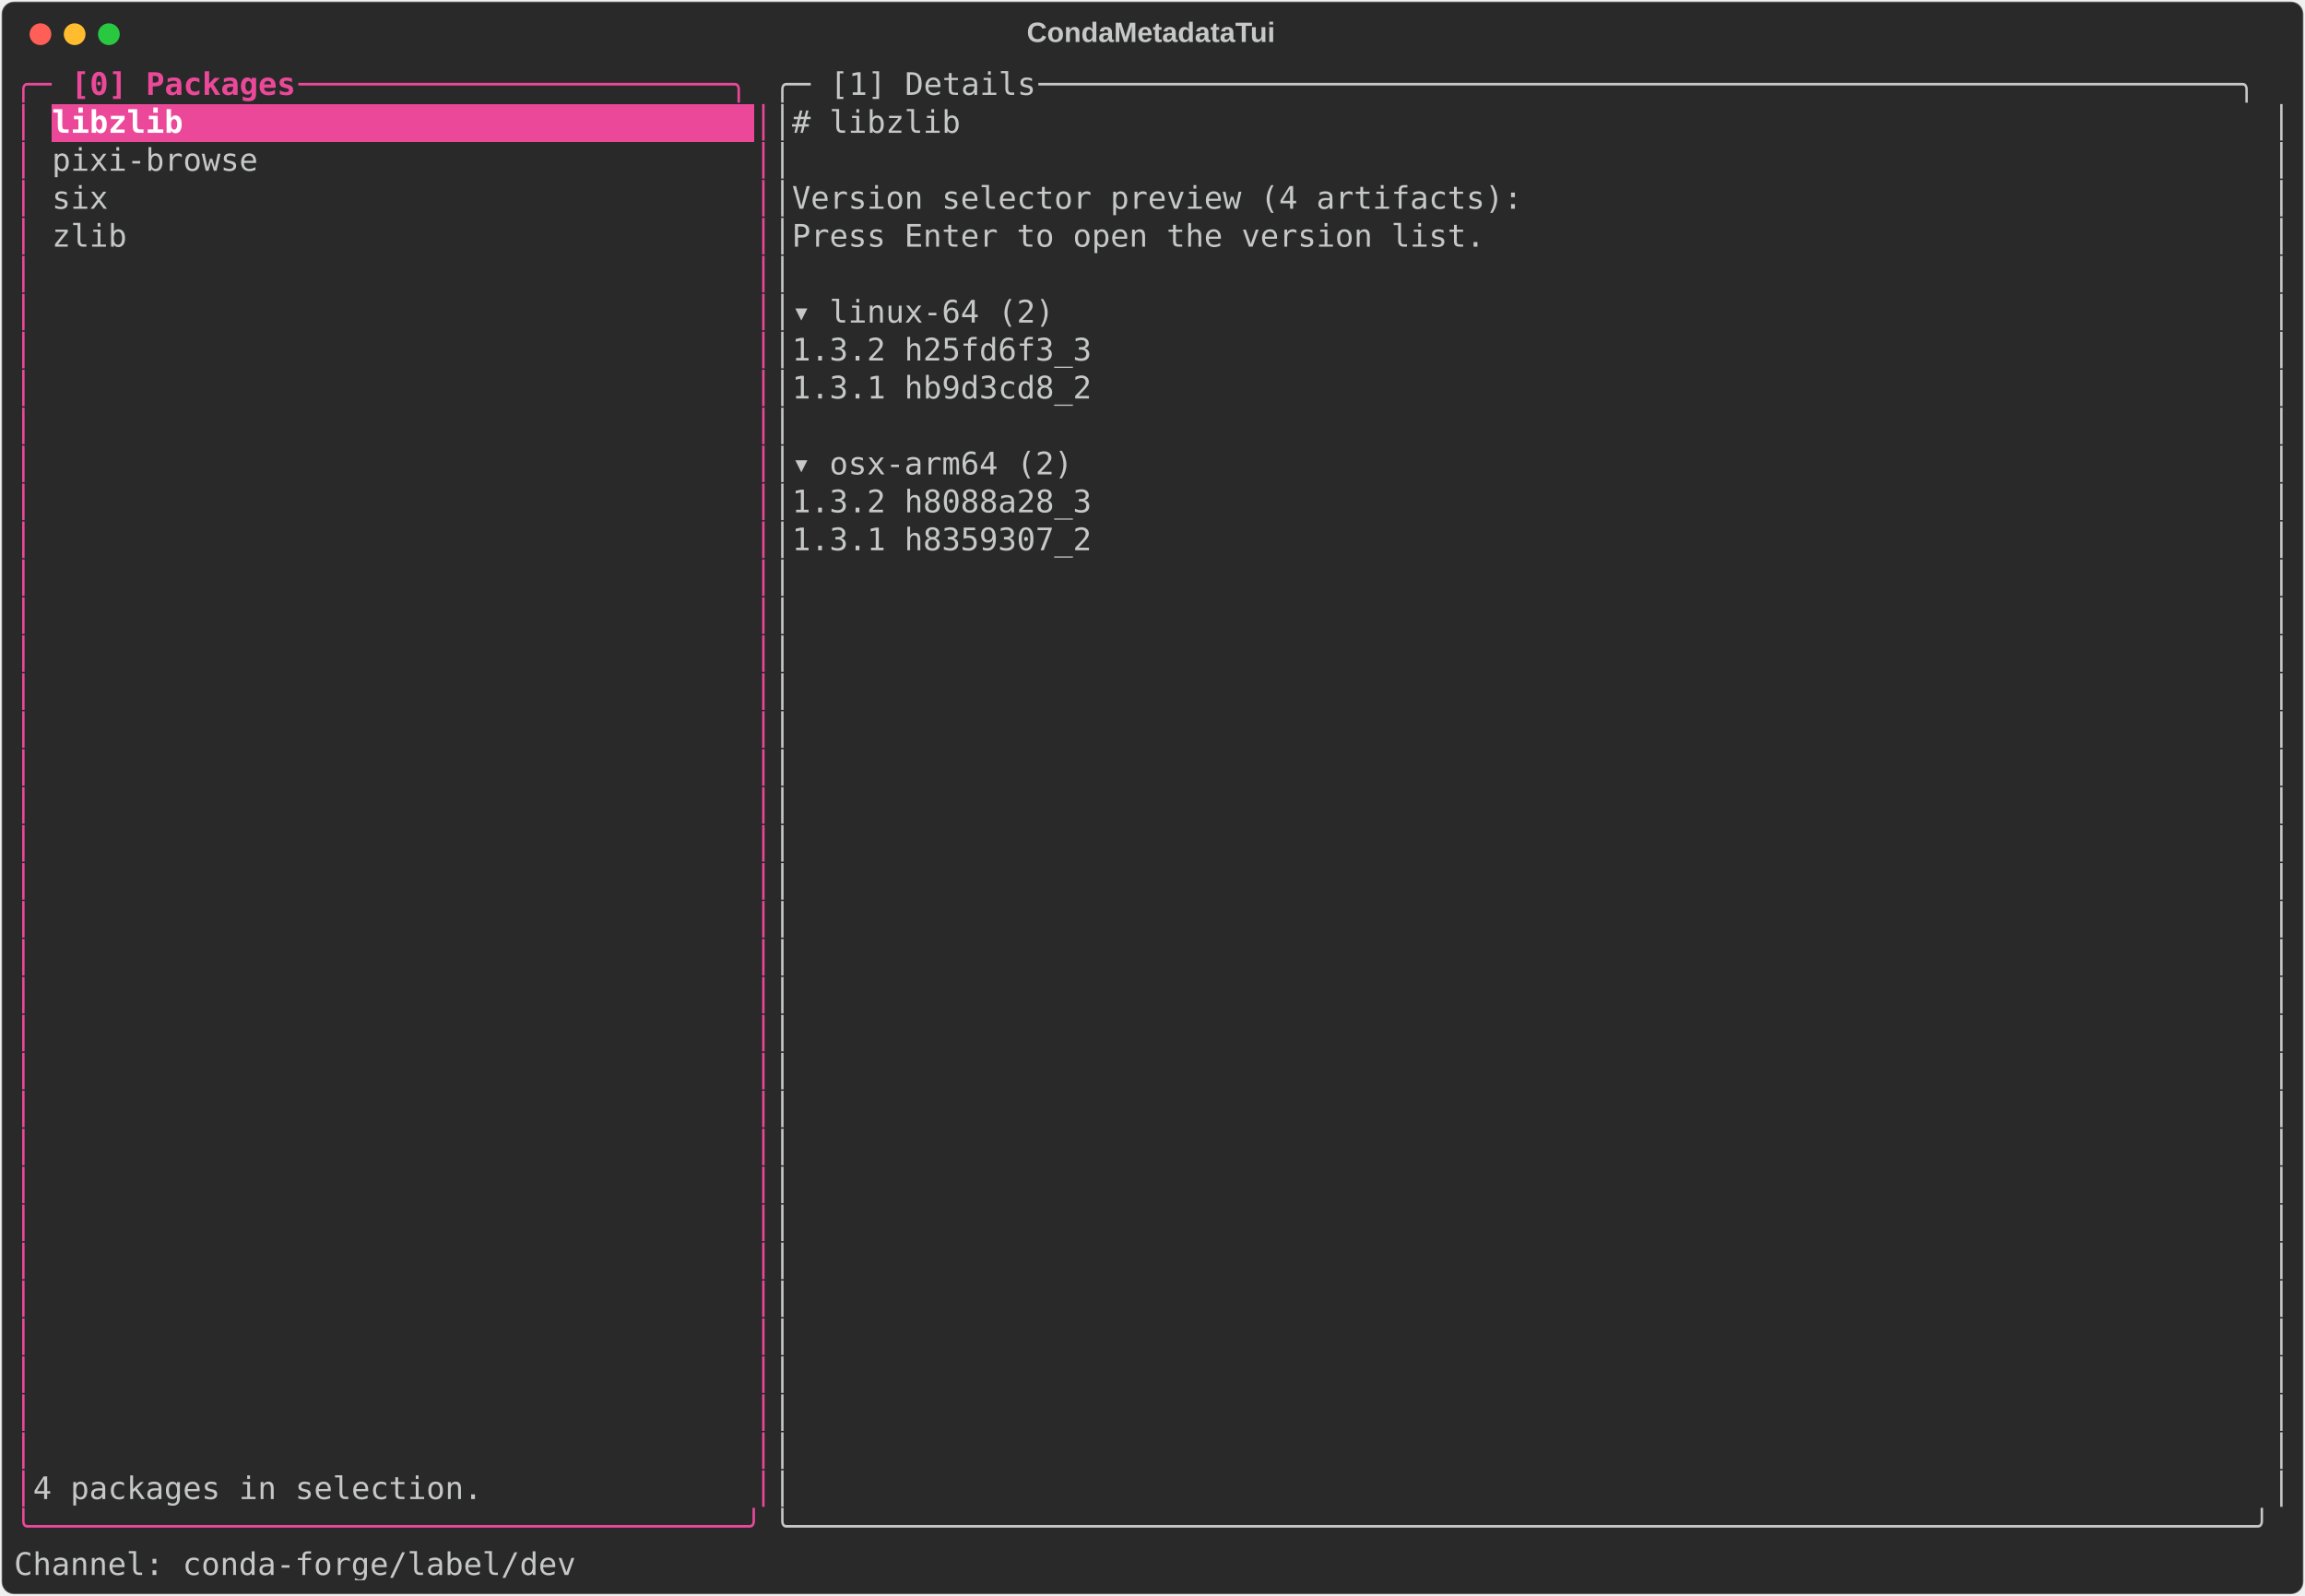
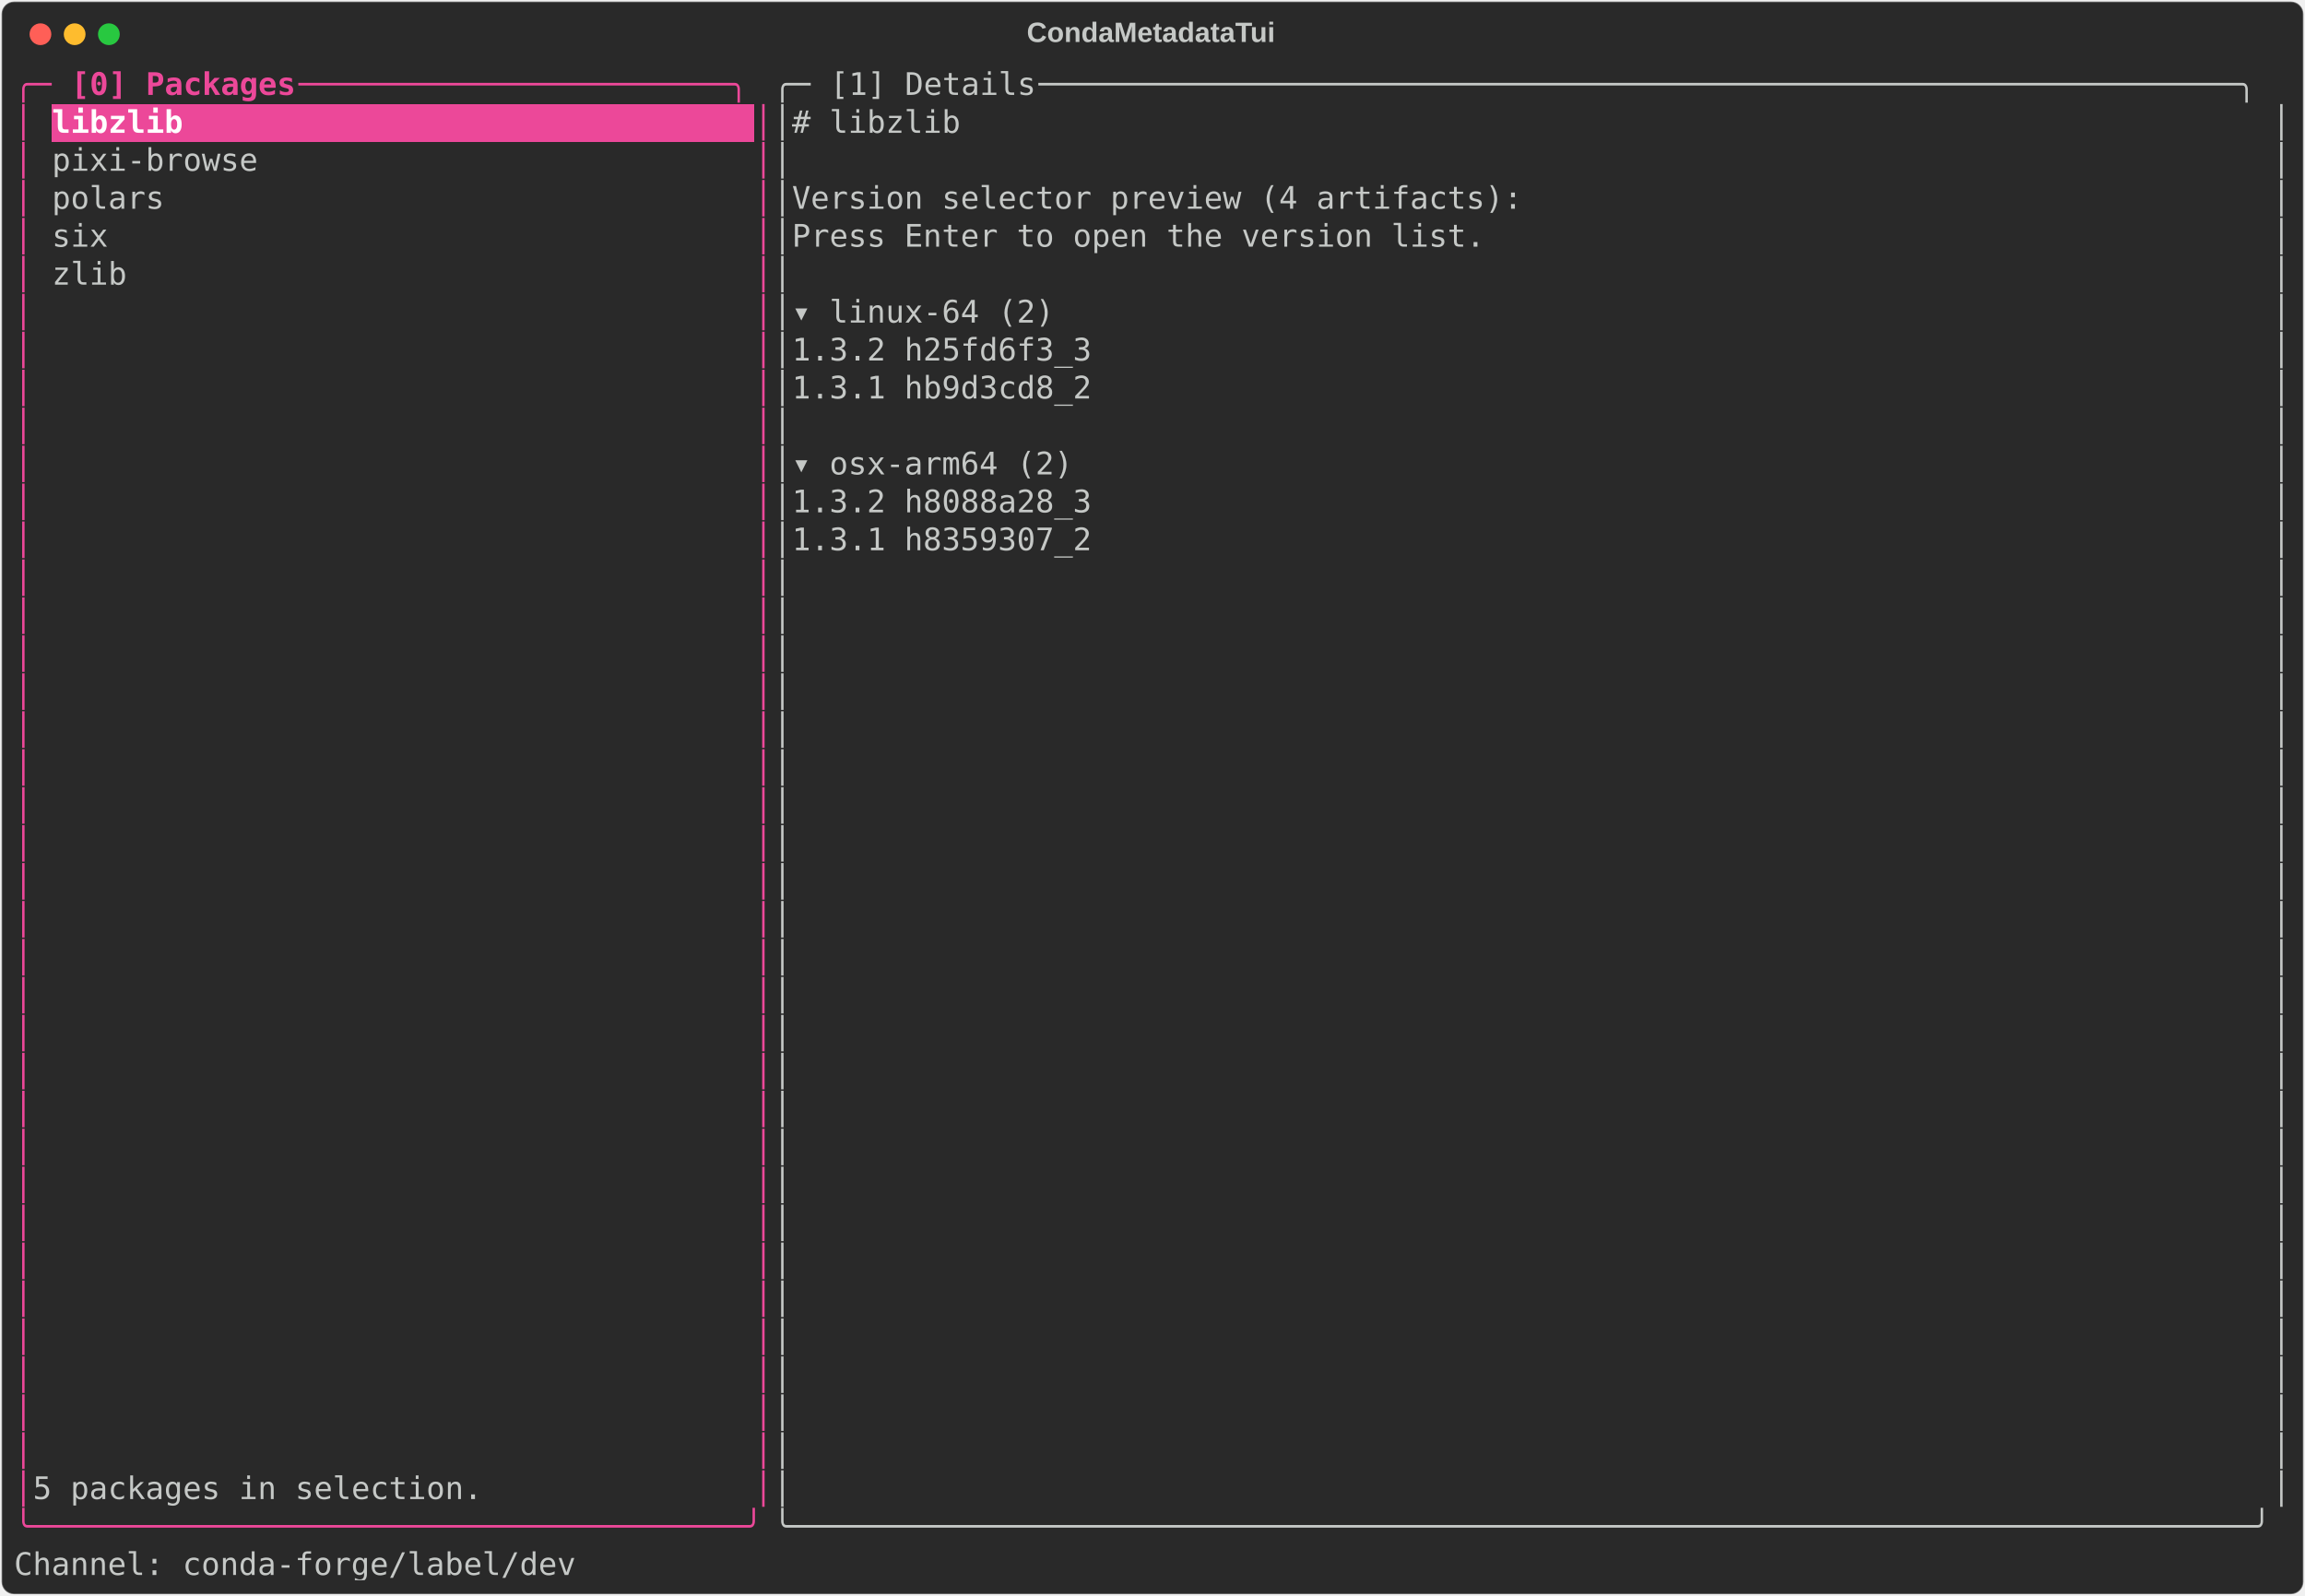
<svg xmlns="http://www.w3.org/2000/svg" class="rich-terminal" viewBox="0 0 1482 1026.0">
  <style>

    @font-face {
        font-family: "Fira Code";
        src: local("FiraCode-Regular"),
                url("https://cdnjs.cloudflare.com/ajax/libs/firacode/6.2.0/woff2/FiraCode-Regular.woff2") format("woff2"),
                url("https://cdnjs.cloudflare.com/ajax/libs/firacode/6.2.0/woff/FiraCode-Regular.woff") format("woff");
        font-style: normal;
        font-weight: 400;
    }
    @font-face {
        font-family: "Fira Code";
        src: local("FiraCode-Bold"),
                url("https://cdnjs.cloudflare.com/ajax/libs/firacode/6.2.0/woff2/FiraCode-Bold.woff2") format("woff2"),
                url("https://cdnjs.cloudflare.com/ajax/libs/firacode/6.2.0/woff/FiraCode-Bold.woff") format("woff");
        font-style: bold;
        font-weight: 700;
    }

    .terminal-matrix {
        font-family: Fira Code, monospace;
        font-size: 20px;
        line-height: 24.4px;
        font-variant-east-asian: full-width;
    }

    .terminal-title {
        font-size: 18px;
        font-weight: bold;
        font-family: arial;
    }

    .terminal-r1 { fill: #ec4899 }
.terminal-r2 { fill: #ec4899;font-weight: bold }
.terminal-r3 { fill: #c5c8c6 }
.terminal-r4 { fill: #ffffff;font-weight: bold }
    </style>
  <defs>
    <clipPath id="terminal-clip-terminal">
      <rect x="0" y="0" width="1463.0" height="975.0" />
    </clipPath>
    <clipPath id="terminal-line-0">
      <rect x="0" y="1.5" width="1464" height="24.65" />
    </clipPath>
    <clipPath id="terminal-line-1">
      <rect x="0" y="25.9" width="1464" height="24.65" />
    </clipPath>
    <clipPath id="terminal-line-2">
      <rect x="0" y="50.3" width="1464" height="24.65" />
    </clipPath>
    <clipPath id="terminal-line-3">
      <rect x="0" y="74.7" width="1464" height="24.65" />
    </clipPath>
    <clipPath id="terminal-line-4">
      <rect x="0" y="99.1" width="1464" height="24.65" />
    </clipPath>
    <clipPath id="terminal-line-5">
      <rect x="0" y="123.5" width="1464" height="24.65" />
    </clipPath>
    <clipPath id="terminal-line-6">
      <rect x="0" y="147.9" width="1464" height="24.65" />
    </clipPath>
    <clipPath id="terminal-line-7">
      <rect x="0" y="172.3" width="1464" height="24.65" />
    </clipPath>
    <clipPath id="terminal-line-8">
      <rect x="0" y="196.7" width="1464" height="24.65" />
    </clipPath>
    <clipPath id="terminal-line-9">
      <rect x="0" y="221.1" width="1464" height="24.65" />
    </clipPath>
    <clipPath id="terminal-line-10">
      <rect x="0" y="245.5" width="1464" height="24.65" />
    </clipPath>
    <clipPath id="terminal-line-11">
      <rect x="0" y="269.9" width="1464" height="24.65" />
    </clipPath>
    <clipPath id="terminal-line-12">
      <rect x="0" y="294.3" width="1464" height="24.65" />
    </clipPath>
    <clipPath id="terminal-line-13">
      <rect x="0" y="318.7" width="1464" height="24.65" />
    </clipPath>
    <clipPath id="terminal-line-14">
      <rect x="0" y="343.1" width="1464" height="24.65" />
    </clipPath>
    <clipPath id="terminal-line-15">
      <rect x="0" y="367.5" width="1464" height="24.65" />
    </clipPath>
    <clipPath id="terminal-line-16">
      <rect x="0" y="391.9" width="1464" height="24.65" />
    </clipPath>
    <clipPath id="terminal-line-17">
      <rect x="0" y="416.3" width="1464" height="24.65" />
    </clipPath>
    <clipPath id="terminal-line-18">
      <rect x="0" y="440.7" width="1464" height="24.65" />
    </clipPath>
    <clipPath id="terminal-line-19">
      <rect x="0" y="465.1" width="1464" height="24.65" />
    </clipPath>
    <clipPath id="terminal-line-20">
      <rect x="0" y="489.5" width="1464" height="24.65" />
    </clipPath>
    <clipPath id="terminal-line-21">
      <rect x="0" y="513.9" width="1464" height="24.65" />
    </clipPath>
    <clipPath id="terminal-line-22">
      <rect x="0" y="538.3" width="1464" height="24.65" />
    </clipPath>
    <clipPath id="terminal-line-23">
      <rect x="0" y="562.7" width="1464" height="24.65" />
    </clipPath>
    <clipPath id="terminal-line-24">
      <rect x="0" y="587.1" width="1464" height="24.65" />
    </clipPath>
    <clipPath id="terminal-line-25">
      <rect x="0" y="611.5" width="1464" height="24.65" />
    </clipPath>
    <clipPath id="terminal-line-26">
      <rect x="0" y="635.9" width="1464" height="24.65" />
    </clipPath>
    <clipPath id="terminal-line-27">
      <rect x="0" y="660.3" width="1464" height="24.65" />
    </clipPath>
    <clipPath id="terminal-line-28">
      <rect x="0" y="684.7" width="1464" height="24.65" />
    </clipPath>
    <clipPath id="terminal-line-29">
      <rect x="0" y="709.1" width="1464" height="24.65" />
    </clipPath>
    <clipPath id="terminal-line-30">
      <rect x="0" y="733.5" width="1464" height="24.65" />
    </clipPath>
    <clipPath id="terminal-line-31">
      <rect x="0" y="757.9" width="1464" height="24.65" />
    </clipPath>
    <clipPath id="terminal-line-32">
      <rect x="0" y="782.3" width="1464" height="24.65" />
    </clipPath>
    <clipPath id="terminal-line-33">
      <rect x="0" y="806.7" width="1464" height="24.65" />
    </clipPath>
    <clipPath id="terminal-line-34">
      <rect x="0" y="831.1" width="1464" height="24.65" />
    </clipPath>
    <clipPath id="terminal-line-35">
      <rect x="0" y="855.5" width="1464" height="24.65" />
    </clipPath>
    <clipPath id="terminal-line-36">
      <rect x="0" y="879.9" width="1464" height="24.65" />
    </clipPath>
    <clipPath id="terminal-line-37">
      <rect x="0" y="904.3" width="1464" height="24.65" />
    </clipPath>
    <clipPath id="terminal-line-38">
      <rect x="0" y="928.7" width="1464" height="24.65" />
    </clipPath>
  </defs>
  <rect fill="#292929" stroke="rgba(255,255,255,0.35)" stroke-width="1" x="1" y="1" width="1480" height="1024" rx="8" />
  <text class="terminal-title" fill="#c5c8c6" text-anchor="middle" x="740" y="27">CondaMetadataTui</text>
  <g transform="translate(26,22)">
    <circle cx="0" cy="0" r="7" fill="#ff5f57" />
    <circle cx="22" cy="0" r="7" fill="#febc2e" />
    <circle cx="44" cy="0" r="7" fill="#28c840" />
  </g>
  <g transform="translate(9, 41)" clip-path="url(#terminal-clip-terminal)">
    <rect fill="#ec4899" x="24.4" y="25.9" width="85.4" height="24.65" shape-rendering="crispEdges" />
    <rect fill="#ec4899" x="109.8" y="25.9" width="366" height="24.65" shape-rendering="crispEdges" />
    <g class="terminal-matrix">
      <text class="terminal-r1" x="0" y="20" textLength="36.6" clip-path="url(#terminal-line-0)">╭─ </text>
      <text class="terminal-r2" x="36.6" y="20" textLength="146.4" clip-path="url(#terminal-line-0)">[0] Packages</text>
      <text class="terminal-r1" x="183" y="20" textLength="305" clip-path="url(#terminal-line-0)"> ───────────────────────╮</text>
      <text class="terminal-r3" x="488" y="20" textLength="36.6" clip-path="url(#terminal-line-0)">╭─ </text>
      <text class="terminal-r3" x="524.6" y="20" textLength="134.2" clip-path="url(#terminal-line-0)">[1] Details</text>
      <text class="terminal-r3" x="658.8" y="20" textLength="805.2" clip-path="url(#terminal-line-0)"> ────────────────────────────────────────────────────────────────╮</text>
      <text class="terminal-r3" x="1464" y="20" textLength="12.2" clip-path="url(#terminal-line-0)">
</text>
      <text class="terminal-r1" x="0" y="44.4" textLength="12.2" clip-path="url(#terminal-line-1)">│</text>
      <text class="terminal-r4" x="24.4" y="44.4" textLength="85.4" clip-path="url(#terminal-line-1)">libzlib</text>
      <text class="terminal-r1" x="475.8" y="44.4" textLength="12.2" clip-path="url(#terminal-line-1)">│</text>
      <text class="terminal-r3" x="488" y="44.4" textLength="12.2" clip-path="url(#terminal-line-1)">│</text>
      <text class="terminal-r3" x="500.2" y="44.4" textLength="109.8" clip-path="url(#terminal-line-1)"># libzlib</text>
      <text class="terminal-r3" x="1451.8" y="44.4" textLength="12.2" clip-path="url(#terminal-line-1)">│</text>
      <text class="terminal-r3" x="1464" y="44.4" textLength="12.2" clip-path="url(#terminal-line-1)">
</text>
      <text class="terminal-r1" x="0" y="68.8" textLength="12.2" clip-path="url(#terminal-line-2)">│</text>
      <text class="terminal-r3" x="24.4" y="68.8" textLength="134.2" clip-path="url(#terminal-line-2)">pixi-browse</text>
      <text class="terminal-r1" x="475.8" y="68.8" textLength="12.2" clip-path="url(#terminal-line-2)">│</text>
      <text class="terminal-r3" x="488" y="68.8" textLength="12.2" clip-path="url(#terminal-line-2)">│</text>
      <text class="terminal-r3" x="1451.8" y="68.8" textLength="12.2" clip-path="url(#terminal-line-2)">│</text>
      <text class="terminal-r3" x="1464" y="68.8" textLength="12.2" clip-path="url(#terminal-line-2)">
</text>
      <text class="terminal-r1" x="0" y="93.2" textLength="12.2" clip-path="url(#terminal-line-3)">│</text>
-       <text class="terminal-r3" x="24.4" y="93.2" textLength="36.6" clip-path="url(#terminal-line-3)">six</text>
+       <text class="terminal-r3" x="24.4" y="93.2" textLength="73.2" clip-path="url(#terminal-line-3)">polars</text>
      <text class="terminal-r1" x="475.8" y="93.2" textLength="12.2" clip-path="url(#terminal-line-3)">│</text>
      <text class="terminal-r3" x="488" y="93.2" textLength="12.2" clip-path="url(#terminal-line-3)">│</text>
      <text class="terminal-r3" x="500.2" y="93.2" textLength="475.8" clip-path="url(#terminal-line-3)">Version selector preview (4 artifacts):</text>
      <text class="terminal-r3" x="1451.8" y="93.2" textLength="12.2" clip-path="url(#terminal-line-3)">│</text>
      <text class="terminal-r3" x="1464" y="93.2" textLength="12.2" clip-path="url(#terminal-line-3)">
</text>
      <text class="terminal-r1" x="0" y="117.6" textLength="12.2" clip-path="url(#terminal-line-4)">│</text>
-       <text class="terminal-r3" x="24.4" y="117.6" textLength="48.8" clip-path="url(#terminal-line-4)">zlib</text>
+       <text class="terminal-r3" x="24.4" y="117.6" textLength="36.6" clip-path="url(#terminal-line-4)">six</text>
      <text class="terminal-r1" x="475.8" y="117.6" textLength="12.2" clip-path="url(#terminal-line-4)">│</text>
      <text class="terminal-r3" x="488" y="117.6" textLength="12.2" clip-path="url(#terminal-line-4)">│</text>
      <text class="terminal-r3" x="500.2" y="117.6" textLength="451.4" clip-path="url(#terminal-line-4)">Press Enter to open the version list.</text>
      <text class="terminal-r3" x="1451.8" y="117.6" textLength="12.2" clip-path="url(#terminal-line-4)">│</text>
      <text class="terminal-r3" x="1464" y="117.6" textLength="12.2" clip-path="url(#terminal-line-4)">
</text>
      <text class="terminal-r1" x="0" y="142" textLength="12.2" clip-path="url(#terminal-line-5)">│</text>
+       <text class="terminal-r3" x="24.4" y="142" textLength="48.8" clip-path="url(#terminal-line-5)">zlib</text>
      <text class="terminal-r1" x="475.8" y="142" textLength="12.2" clip-path="url(#terminal-line-5)">│</text>
      <text class="terminal-r3" x="488" y="142" textLength="12.2" clip-path="url(#terminal-line-5)">│</text>
      <text class="terminal-r3" x="1451.8" y="142" textLength="12.2" clip-path="url(#terminal-line-5)">│</text>
      <text class="terminal-r3" x="1464" y="142" textLength="12.2" clip-path="url(#terminal-line-5)">
</text>
      <text class="terminal-r1" x="0" y="166.4" textLength="12.2" clip-path="url(#terminal-line-6)">│</text>
      <text class="terminal-r1" x="475.8" y="166.4" textLength="12.2" clip-path="url(#terminal-line-6)">│</text>
      <text class="terminal-r3" x="488" y="166.4" textLength="12.2" clip-path="url(#terminal-line-6)">│</text>
      <text class="terminal-r3" x="500.2" y="166.4" textLength="170.8" clip-path="url(#terminal-line-6)">▾ linux-64 (2)</text>
      <text class="terminal-r3" x="1451.8" y="166.4" textLength="12.2" clip-path="url(#terminal-line-6)">│</text>
      <text class="terminal-r3" x="1464" y="166.4" textLength="12.2" clip-path="url(#terminal-line-6)">
</text>
      <text class="terminal-r1" x="0" y="190.8" textLength="12.2" clip-path="url(#terminal-line-7)">│</text>
      <text class="terminal-r1" x="475.8" y="190.8" textLength="12.2" clip-path="url(#terminal-line-7)">│</text>
      <text class="terminal-r3" x="488" y="190.8" textLength="12.2" clip-path="url(#terminal-line-7)">│</text>
      <text class="terminal-r3" x="500.2" y="190.8" textLength="195.2" clip-path="url(#terminal-line-7)">1.3.2 h25fd6f3_3</text>
      <text class="terminal-r3" x="1451.8" y="190.8" textLength="12.2" clip-path="url(#terminal-line-7)">│</text>
      <text class="terminal-r3" x="1464" y="190.8" textLength="12.2" clip-path="url(#terminal-line-7)">
</text>
      <text class="terminal-r1" x="0" y="215.2" textLength="12.2" clip-path="url(#terminal-line-8)">│</text>
      <text class="terminal-r1" x="475.8" y="215.2" textLength="12.2" clip-path="url(#terminal-line-8)">│</text>
      <text class="terminal-r3" x="488" y="215.2" textLength="12.2" clip-path="url(#terminal-line-8)">│</text>
      <text class="terminal-r3" x="500.2" y="215.2" textLength="195.2" clip-path="url(#terminal-line-8)">1.3.1 hb9d3cd8_2</text>
      <text class="terminal-r3" x="1451.8" y="215.2" textLength="12.2" clip-path="url(#terminal-line-8)">│</text>
      <text class="terminal-r3" x="1464" y="215.2" textLength="12.2" clip-path="url(#terminal-line-8)">
</text>
      <text class="terminal-r1" x="0" y="239.6" textLength="12.2" clip-path="url(#terminal-line-9)">│</text>
      <text class="terminal-r1" x="475.8" y="239.6" textLength="12.2" clip-path="url(#terminal-line-9)">│</text>
      <text class="terminal-r3" x="488" y="239.6" textLength="12.2" clip-path="url(#terminal-line-9)">│</text>
      <text class="terminal-r3" x="1451.8" y="239.6" textLength="12.2" clip-path="url(#terminal-line-9)">│</text>
      <text class="terminal-r3" x="1464" y="239.6" textLength="12.2" clip-path="url(#terminal-line-9)">
</text>
      <text class="terminal-r1" x="0" y="264" textLength="12.2" clip-path="url(#terminal-line-10)">│</text>
      <text class="terminal-r1" x="475.8" y="264" textLength="12.2" clip-path="url(#terminal-line-10)">│</text>
      <text class="terminal-r3" x="488" y="264" textLength="12.2" clip-path="url(#terminal-line-10)">│</text>
      <text class="terminal-r3" x="500.2" y="264" textLength="183" clip-path="url(#terminal-line-10)">▾ osx-arm64 (2)</text>
      <text class="terminal-r3" x="1451.8" y="264" textLength="12.2" clip-path="url(#terminal-line-10)">│</text>
      <text class="terminal-r3" x="1464" y="264" textLength="12.2" clip-path="url(#terminal-line-10)">
</text>
      <text class="terminal-r1" x="0" y="288.4" textLength="12.2" clip-path="url(#terminal-line-11)">│</text>
      <text class="terminal-r1" x="475.8" y="288.4" textLength="12.2" clip-path="url(#terminal-line-11)">│</text>
      <text class="terminal-r3" x="488" y="288.4" textLength="12.2" clip-path="url(#terminal-line-11)">│</text>
      <text class="terminal-r3" x="500.2" y="288.4" textLength="195.2" clip-path="url(#terminal-line-11)">1.3.2 h8088a28_3</text>
      <text class="terminal-r3" x="1451.8" y="288.4" textLength="12.2" clip-path="url(#terminal-line-11)">│</text>
      <text class="terminal-r3" x="1464" y="288.4" textLength="12.2" clip-path="url(#terminal-line-11)">
</text>
      <text class="terminal-r1" x="0" y="312.8" textLength="12.2" clip-path="url(#terminal-line-12)">│</text>
      <text class="terminal-r1" x="475.8" y="312.8" textLength="12.2" clip-path="url(#terminal-line-12)">│</text>
      <text class="terminal-r3" x="488" y="312.8" textLength="12.2" clip-path="url(#terminal-line-12)">│</text>
      <text class="terminal-r3" x="500.2" y="312.8" textLength="195.2" clip-path="url(#terminal-line-12)">1.3.1 h8359307_2</text>
      <text class="terminal-r3" x="1451.8" y="312.8" textLength="12.2" clip-path="url(#terminal-line-12)">│</text>
      <text class="terminal-r3" x="1464" y="312.8" textLength="12.2" clip-path="url(#terminal-line-12)">
</text>
      <text class="terminal-r1" x="0" y="337.2" textLength="12.2" clip-path="url(#terminal-line-13)">│</text>
      <text class="terminal-r1" x="475.8" y="337.2" textLength="12.2" clip-path="url(#terminal-line-13)">│</text>
      <text class="terminal-r3" x="488" y="337.2" textLength="12.2" clip-path="url(#terminal-line-13)">│</text>
      <text class="terminal-r3" x="1451.8" y="337.2" textLength="12.2" clip-path="url(#terminal-line-13)">│</text>
      <text class="terminal-r3" x="1464" y="337.2" textLength="12.2" clip-path="url(#terminal-line-13)">
</text>
      <text class="terminal-r1" x="0" y="361.6" textLength="12.2" clip-path="url(#terminal-line-14)">│</text>
      <text class="terminal-r1" x="475.8" y="361.6" textLength="12.2" clip-path="url(#terminal-line-14)">│</text>
      <text class="terminal-r3" x="488" y="361.6" textLength="12.2" clip-path="url(#terminal-line-14)">│</text>
      <text class="terminal-r3" x="1451.8" y="361.6" textLength="12.2" clip-path="url(#terminal-line-14)">│</text>
      <text class="terminal-r3" x="1464" y="361.6" textLength="12.2" clip-path="url(#terminal-line-14)">
</text>
      <text class="terminal-r1" x="0" y="386" textLength="12.2" clip-path="url(#terminal-line-15)">│</text>
      <text class="terminal-r1" x="475.8" y="386" textLength="12.2" clip-path="url(#terminal-line-15)">│</text>
      <text class="terminal-r3" x="488" y="386" textLength="12.2" clip-path="url(#terminal-line-15)">│</text>
      <text class="terminal-r3" x="1451.8" y="386" textLength="12.2" clip-path="url(#terminal-line-15)">│</text>
      <text class="terminal-r3" x="1464" y="386" textLength="12.2" clip-path="url(#terminal-line-15)">
</text>
      <text class="terminal-r1" x="0" y="410.4" textLength="12.2" clip-path="url(#terminal-line-16)">│</text>
      <text class="terminal-r1" x="475.8" y="410.4" textLength="12.2" clip-path="url(#terminal-line-16)">│</text>
      <text class="terminal-r3" x="488" y="410.4" textLength="12.2" clip-path="url(#terminal-line-16)">│</text>
      <text class="terminal-r3" x="1451.8" y="410.4" textLength="12.2" clip-path="url(#terminal-line-16)">│</text>
      <text class="terminal-r3" x="1464" y="410.4" textLength="12.2" clip-path="url(#terminal-line-16)">
</text>
      <text class="terminal-r1" x="0" y="434.8" textLength="12.2" clip-path="url(#terminal-line-17)">│</text>
      <text class="terminal-r1" x="475.8" y="434.8" textLength="12.2" clip-path="url(#terminal-line-17)">│</text>
      <text class="terminal-r3" x="488" y="434.8" textLength="12.2" clip-path="url(#terminal-line-17)">│</text>
      <text class="terminal-r3" x="1451.8" y="434.8" textLength="12.2" clip-path="url(#terminal-line-17)">│</text>
      <text class="terminal-r3" x="1464" y="434.8" textLength="12.2" clip-path="url(#terminal-line-17)">
</text>
      <text class="terminal-r1" x="0" y="459.2" textLength="12.2" clip-path="url(#terminal-line-18)">│</text>
      <text class="terminal-r1" x="475.8" y="459.2" textLength="12.2" clip-path="url(#terminal-line-18)">│</text>
      <text class="terminal-r3" x="488" y="459.2" textLength="12.2" clip-path="url(#terminal-line-18)">│</text>
      <text class="terminal-r3" x="1451.8" y="459.2" textLength="12.2" clip-path="url(#terminal-line-18)">│</text>
      <text class="terminal-r3" x="1464" y="459.2" textLength="12.2" clip-path="url(#terminal-line-18)">
</text>
      <text class="terminal-r1" x="0" y="483.6" textLength="12.2" clip-path="url(#terminal-line-19)">│</text>
      <text class="terminal-r1" x="475.8" y="483.6" textLength="12.2" clip-path="url(#terminal-line-19)">│</text>
      <text class="terminal-r3" x="488" y="483.6" textLength="12.2" clip-path="url(#terminal-line-19)">│</text>
      <text class="terminal-r3" x="1451.8" y="483.6" textLength="12.2" clip-path="url(#terminal-line-19)">│</text>
      <text class="terminal-r3" x="1464" y="483.6" textLength="12.2" clip-path="url(#terminal-line-19)">
</text>
      <text class="terminal-r1" x="0" y="508" textLength="12.2" clip-path="url(#terminal-line-20)">│</text>
      <text class="terminal-r1" x="475.8" y="508" textLength="12.2" clip-path="url(#terminal-line-20)">│</text>
      <text class="terminal-r3" x="488" y="508" textLength="12.2" clip-path="url(#terminal-line-20)">│</text>
      <text class="terminal-r3" x="1451.8" y="508" textLength="12.2" clip-path="url(#terminal-line-20)">│</text>
      <text class="terminal-r3" x="1464" y="508" textLength="12.2" clip-path="url(#terminal-line-20)">
</text>
      <text class="terminal-r1" x="0" y="532.4" textLength="12.2" clip-path="url(#terminal-line-21)">│</text>
      <text class="terminal-r1" x="475.8" y="532.4" textLength="12.2" clip-path="url(#terminal-line-21)">│</text>
      <text class="terminal-r3" x="488" y="532.4" textLength="12.2" clip-path="url(#terminal-line-21)">│</text>
      <text class="terminal-r3" x="1451.8" y="532.4" textLength="12.2" clip-path="url(#terminal-line-21)">│</text>
      <text class="terminal-r3" x="1464" y="532.4" textLength="12.2" clip-path="url(#terminal-line-21)">
</text>
      <text class="terminal-r1" x="0" y="556.8" textLength="12.2" clip-path="url(#terminal-line-22)">│</text>
      <text class="terminal-r1" x="475.8" y="556.8" textLength="12.2" clip-path="url(#terminal-line-22)">│</text>
      <text class="terminal-r3" x="488" y="556.8" textLength="12.2" clip-path="url(#terminal-line-22)">│</text>
      <text class="terminal-r3" x="1451.8" y="556.8" textLength="12.2" clip-path="url(#terminal-line-22)">│</text>
      <text class="terminal-r3" x="1464" y="556.8" textLength="12.2" clip-path="url(#terminal-line-22)">
</text>
      <text class="terminal-r1" x="0" y="581.2" textLength="12.2" clip-path="url(#terminal-line-23)">│</text>
      <text class="terminal-r1" x="475.8" y="581.2" textLength="12.2" clip-path="url(#terminal-line-23)">│</text>
      <text class="terminal-r3" x="488" y="581.2" textLength="12.2" clip-path="url(#terminal-line-23)">│</text>
      <text class="terminal-r3" x="1451.8" y="581.2" textLength="12.2" clip-path="url(#terminal-line-23)">│</text>
      <text class="terminal-r3" x="1464" y="581.2" textLength="12.2" clip-path="url(#terminal-line-23)">
</text>
      <text class="terminal-r1" x="0" y="605.6" textLength="12.2" clip-path="url(#terminal-line-24)">│</text>
      <text class="terminal-r1" x="475.8" y="605.6" textLength="12.2" clip-path="url(#terminal-line-24)">│</text>
      <text class="terminal-r3" x="488" y="605.6" textLength="12.2" clip-path="url(#terminal-line-24)">│</text>
      <text class="terminal-r3" x="1451.8" y="605.6" textLength="12.2" clip-path="url(#terminal-line-24)">│</text>
      <text class="terminal-r3" x="1464" y="605.6" textLength="12.2" clip-path="url(#terminal-line-24)">
</text>
      <text class="terminal-r1" x="0" y="630" textLength="12.2" clip-path="url(#terminal-line-25)">│</text>
      <text class="terminal-r1" x="475.8" y="630" textLength="12.2" clip-path="url(#terminal-line-25)">│</text>
      <text class="terminal-r3" x="488" y="630" textLength="12.2" clip-path="url(#terminal-line-25)">│</text>
      <text class="terminal-r3" x="1451.8" y="630" textLength="12.2" clip-path="url(#terminal-line-25)">│</text>
      <text class="terminal-r3" x="1464" y="630" textLength="12.2" clip-path="url(#terminal-line-25)">
</text>
      <text class="terminal-r1" x="0" y="654.4" textLength="12.2" clip-path="url(#terminal-line-26)">│</text>
      <text class="terminal-r1" x="475.8" y="654.4" textLength="12.2" clip-path="url(#terminal-line-26)">│</text>
      <text class="terminal-r3" x="488" y="654.4" textLength="12.2" clip-path="url(#terminal-line-26)">│</text>
      <text class="terminal-r3" x="1451.8" y="654.4" textLength="12.2" clip-path="url(#terminal-line-26)">│</text>
      <text class="terminal-r3" x="1464" y="654.4" textLength="12.2" clip-path="url(#terminal-line-26)">
</text>
      <text class="terminal-r1" x="0" y="678.8" textLength="12.2" clip-path="url(#terminal-line-27)">│</text>
      <text class="terminal-r1" x="475.8" y="678.8" textLength="12.2" clip-path="url(#terminal-line-27)">│</text>
      <text class="terminal-r3" x="488" y="678.8" textLength="12.2" clip-path="url(#terminal-line-27)">│</text>
      <text class="terminal-r3" x="1451.8" y="678.8" textLength="12.2" clip-path="url(#terminal-line-27)">│</text>
      <text class="terminal-r3" x="1464" y="678.8" textLength="12.2" clip-path="url(#terminal-line-27)">
</text>
      <text class="terminal-r1" x="0" y="703.2" textLength="12.2" clip-path="url(#terminal-line-28)">│</text>
      <text class="terminal-r1" x="475.8" y="703.2" textLength="12.2" clip-path="url(#terminal-line-28)">│</text>
      <text class="terminal-r3" x="488" y="703.2" textLength="12.2" clip-path="url(#terminal-line-28)">│</text>
      <text class="terminal-r3" x="1451.8" y="703.2" textLength="12.2" clip-path="url(#terminal-line-28)">│</text>
      <text class="terminal-r3" x="1464" y="703.2" textLength="12.2" clip-path="url(#terminal-line-28)">
</text>
      <text class="terminal-r1" x="0" y="727.6" textLength="12.2" clip-path="url(#terminal-line-29)">│</text>
      <text class="terminal-r1" x="475.8" y="727.6" textLength="12.2" clip-path="url(#terminal-line-29)">│</text>
      <text class="terminal-r3" x="488" y="727.6" textLength="12.2" clip-path="url(#terminal-line-29)">│</text>
      <text class="terminal-r3" x="1451.8" y="727.6" textLength="12.2" clip-path="url(#terminal-line-29)">│</text>
      <text class="terminal-r3" x="1464" y="727.6" textLength="12.2" clip-path="url(#terminal-line-29)">
</text>
      <text class="terminal-r1" x="0" y="752" textLength="12.2" clip-path="url(#terminal-line-30)">│</text>
      <text class="terminal-r1" x="475.8" y="752" textLength="12.2" clip-path="url(#terminal-line-30)">│</text>
      <text class="terminal-r3" x="488" y="752" textLength="12.2" clip-path="url(#terminal-line-30)">│</text>
      <text class="terminal-r3" x="1451.8" y="752" textLength="12.2" clip-path="url(#terminal-line-30)">│</text>
      <text class="terminal-r3" x="1464" y="752" textLength="12.2" clip-path="url(#terminal-line-30)">
</text>
      <text class="terminal-r1" x="0" y="776.4" textLength="12.2" clip-path="url(#terminal-line-31)">│</text>
      <text class="terminal-r1" x="475.8" y="776.4" textLength="12.2" clip-path="url(#terminal-line-31)">│</text>
      <text class="terminal-r3" x="488" y="776.4" textLength="12.2" clip-path="url(#terminal-line-31)">│</text>
      <text class="terminal-r3" x="1451.8" y="776.4" textLength="12.2" clip-path="url(#terminal-line-31)">│</text>
      <text class="terminal-r3" x="1464" y="776.4" textLength="12.2" clip-path="url(#terminal-line-31)">
</text>
      <text class="terminal-r1" x="0" y="800.8" textLength="12.2" clip-path="url(#terminal-line-32)">│</text>
      <text class="terminal-r1" x="475.8" y="800.8" textLength="12.2" clip-path="url(#terminal-line-32)">│</text>
      <text class="terminal-r3" x="488" y="800.8" textLength="12.2" clip-path="url(#terminal-line-32)">│</text>
      <text class="terminal-r3" x="1451.8" y="800.8" textLength="12.2" clip-path="url(#terminal-line-32)">│</text>
      <text class="terminal-r3" x="1464" y="800.8" textLength="12.2" clip-path="url(#terminal-line-32)">
</text>
      <text class="terminal-r1" x="0" y="825.2" textLength="12.2" clip-path="url(#terminal-line-33)">│</text>
      <text class="terminal-r1" x="475.8" y="825.2" textLength="12.2" clip-path="url(#terminal-line-33)">│</text>
      <text class="terminal-r3" x="488" y="825.2" textLength="12.2" clip-path="url(#terminal-line-33)">│</text>
      <text class="terminal-r3" x="1451.8" y="825.2" textLength="12.2" clip-path="url(#terminal-line-33)">│</text>
      <text class="terminal-r3" x="1464" y="825.2" textLength="12.2" clip-path="url(#terminal-line-33)">
</text>
      <text class="terminal-r1" x="0" y="849.6" textLength="12.2" clip-path="url(#terminal-line-34)">│</text>
      <text class="terminal-r1" x="475.8" y="849.6" textLength="12.2" clip-path="url(#terminal-line-34)">│</text>
      <text class="terminal-r3" x="488" y="849.6" textLength="12.2" clip-path="url(#terminal-line-34)">│</text>
      <text class="terminal-r3" x="1451.8" y="849.6" textLength="12.2" clip-path="url(#terminal-line-34)">│</text>
      <text class="terminal-r3" x="1464" y="849.6" textLength="12.2" clip-path="url(#terminal-line-34)">
</text>
      <text class="terminal-r1" x="0" y="874" textLength="12.2" clip-path="url(#terminal-line-35)">│</text>
      <text class="terminal-r1" x="475.8" y="874" textLength="12.2" clip-path="url(#terminal-line-35)">│</text>
      <text class="terminal-r3" x="488" y="874" textLength="12.2" clip-path="url(#terminal-line-35)">│</text>
      <text class="terminal-r3" x="1451.8" y="874" textLength="12.2" clip-path="url(#terminal-line-35)">│</text>
      <text class="terminal-r3" x="1464" y="874" textLength="12.2" clip-path="url(#terminal-line-35)">
</text>
      <text class="terminal-r1" x="0" y="898.4" textLength="12.2" clip-path="url(#terminal-line-36)">│</text>
      <text class="terminal-r1" x="475.8" y="898.4" textLength="12.2" clip-path="url(#terminal-line-36)">│</text>
      <text class="terminal-r3" x="488" y="898.4" textLength="12.2" clip-path="url(#terminal-line-36)">│</text>
      <text class="terminal-r3" x="1451.8" y="898.4" textLength="12.2" clip-path="url(#terminal-line-36)">│</text>
      <text class="terminal-r3" x="1464" y="898.4" textLength="12.2" clip-path="url(#terminal-line-36)">
</text>
      <text class="terminal-r1" x="0" y="922.8" textLength="12.2" clip-path="url(#terminal-line-37)">│</text>
-       <text class="terminal-r3" x="12.2" y="922.8" textLength="292.8" clip-path="url(#terminal-line-37)">4 packages in selection.</text>
+       <text class="terminal-r3" x="12.2" y="922.8" textLength="292.8" clip-path="url(#terminal-line-37)">5 packages in selection.</text>
      <text class="terminal-r1" x="475.8" y="922.8" textLength="12.2" clip-path="url(#terminal-line-37)">│</text>
      <text class="terminal-r3" x="488" y="922.8" textLength="12.2" clip-path="url(#terminal-line-37)">│</text>
      <text class="terminal-r3" x="1451.8" y="922.8" textLength="12.2" clip-path="url(#terminal-line-37)">│</text>
      <text class="terminal-r3" x="1464" y="922.8" textLength="12.2" clip-path="url(#terminal-line-37)">
</text>
      <text class="terminal-r1" x="0" y="947.2" textLength="488" clip-path="url(#terminal-line-38)">╰──────────────────────────────────────╯</text>
      <text class="terminal-r3" x="488" y="947.2" textLength="976" clip-path="url(#terminal-line-38)">╰──────────────────────────────────────────────────────────────────────────────╯</text>
      <text class="terminal-r3" x="1464" y="947.2" textLength="12.2" clip-path="url(#terminal-line-38)">
</text>
      <text class="terminal-r3" x="0" y="971.6" textLength="378.2" clip-path="url(#terminal-line-39)">Channel: conda-forge/label/dev_</text>
    </g>
  </g>
</svg>
